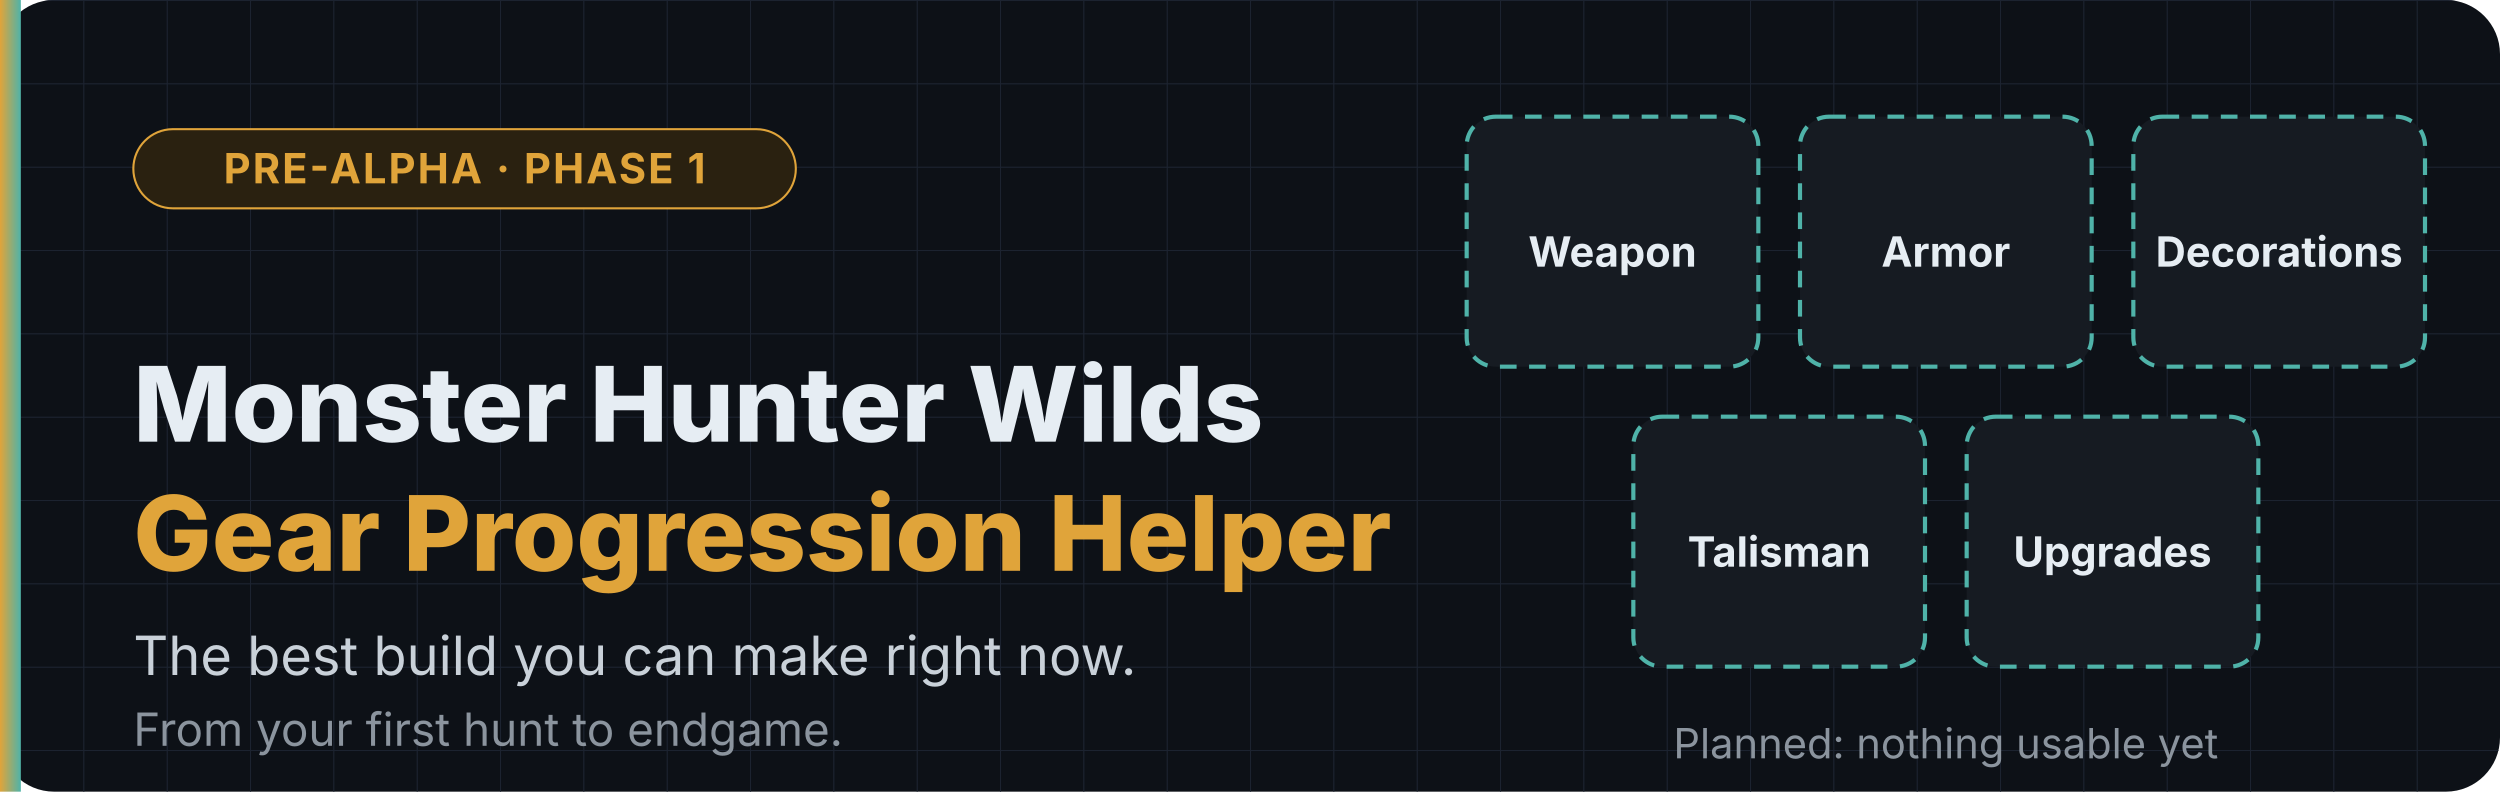
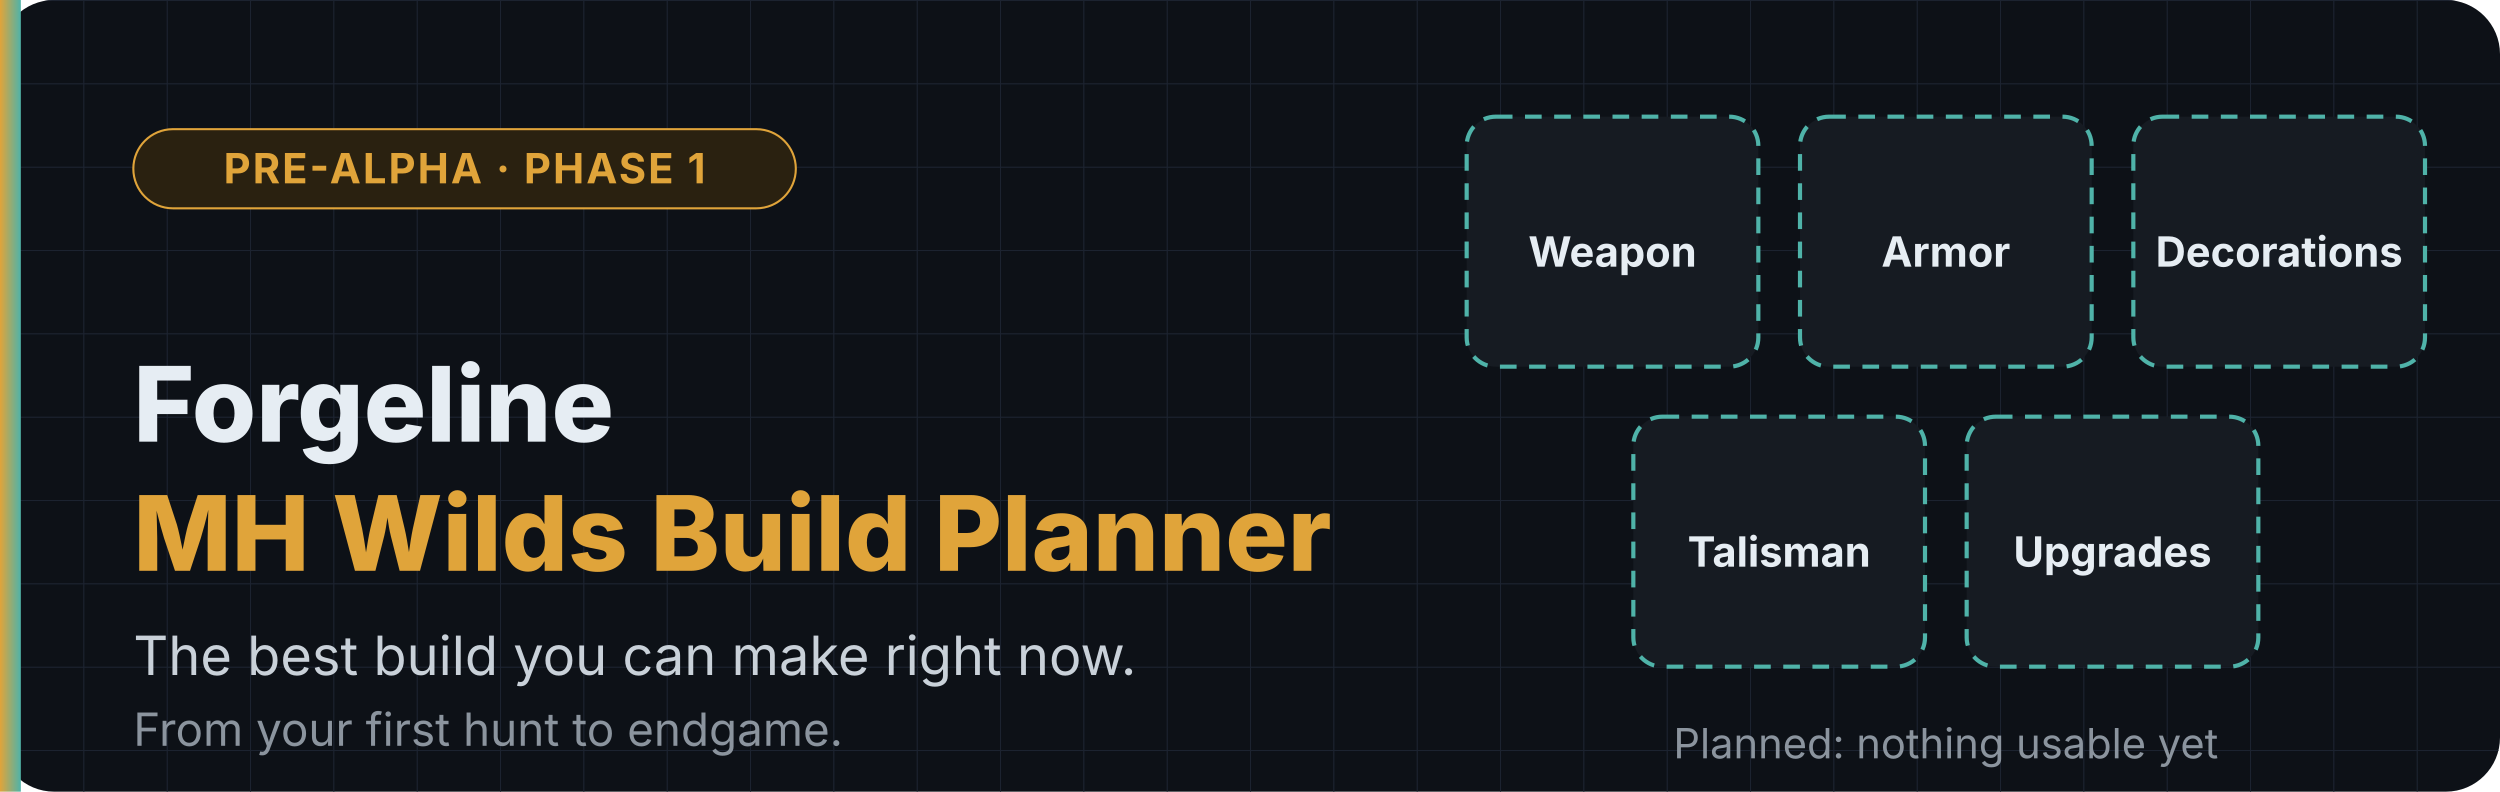
<svg xmlns="http://www.w3.org/2000/svg" width="1200" height="380" viewBox="0 0 1200 380" role="img" aria-labelledby="t d">
  <defs>
    <pattern id="grid" width="40" height="40" patternUnits="userSpaceOnUse">
      <path d="M40 0H0V40" fill="none" stroke="#1c2330" stroke-width="1" />
    </pattern>
    <linearGradient id="bar" x1="0" x2="1">
      <stop offset="0" stop-color="#e0a43a" />
      <stop offset="1" stop-color="#4fb3a9" />
    </linearGradient>
  </defs>
  <rect width="1200" height="380" rx="26" fill="#0d1117" />
  <rect width="1200" height="380" rx="26" fill="url(#grid)" />
  <rect x="0" y="0" width="10" height="380" fill="url(#bar)" />
  <g font-family="-apple-system, BlinkMacSystemFont, 'Segoe UI', sans-serif">
    <g transform="translate(64 62)">
      <rect width="318" height="38" rx="19" fill="#2a2110" stroke="#e0a43a" />
      <text x="159" y="26" text-anchor="middle" font-size="20" font-weight="700" fill="#e0a43a" letter-spacing="1">PRE-ALPHA · PHASE 1</text>
-       <text y="150" font-size="50" font-weight="800" fill="#e6edf3">Monster Hunter Wilds</text>
-       <text y="212" font-size="50" font-weight="800" fill="#e0a43a">Gear Progression Helper</text>
+       <text y="150" font-size="50" font-weight="800" fill="#e6edf3">Forgeline</text>
+       <text y="212" font-size="50" font-weight="800" fill="#e0a43a">MH Wilds Build Planner</text>
      <text y="262" font-size="26" fill="#c9d1d9">The best build you can make right now.</text>
      <text y="296" font-size="22" fill="#8b949e">From your first hunt to endgame.</text>
    </g>
    <g transform="translate(704 56)">
      <g fill="#161b22" stroke="#4fb3a9" stroke-width="2" stroke-dasharray="8 6">
        <rect width="140" height="120" rx="14" />
        <rect x="160" width="140" height="120" rx="14" />
        <rect x="320" width="140" height="120" rx="14" />
        <rect x="80" y="144" width="140" height="120" rx="14" />
        <rect x="240" y="144" width="140" height="120" rx="14" />
      </g>
      <g font-size="20" font-weight="700" fill="#e6edf3" text-anchor="middle">
        <text x="70" y="72">Weapon</text>
        <text x="230" y="72">Armor</text>
        <text x="390" y="72">Decorations</text>
        <text x="150" y="216">Talisman</text>
        <text x="310" y="216">Upgrades</text>
      </g>
      <text x="230" y="308" font-size="20" fill="#8b949e" text-anchor="middle">Planned: nothing usable yet</text>
    </g>
  </g>
</svg>
